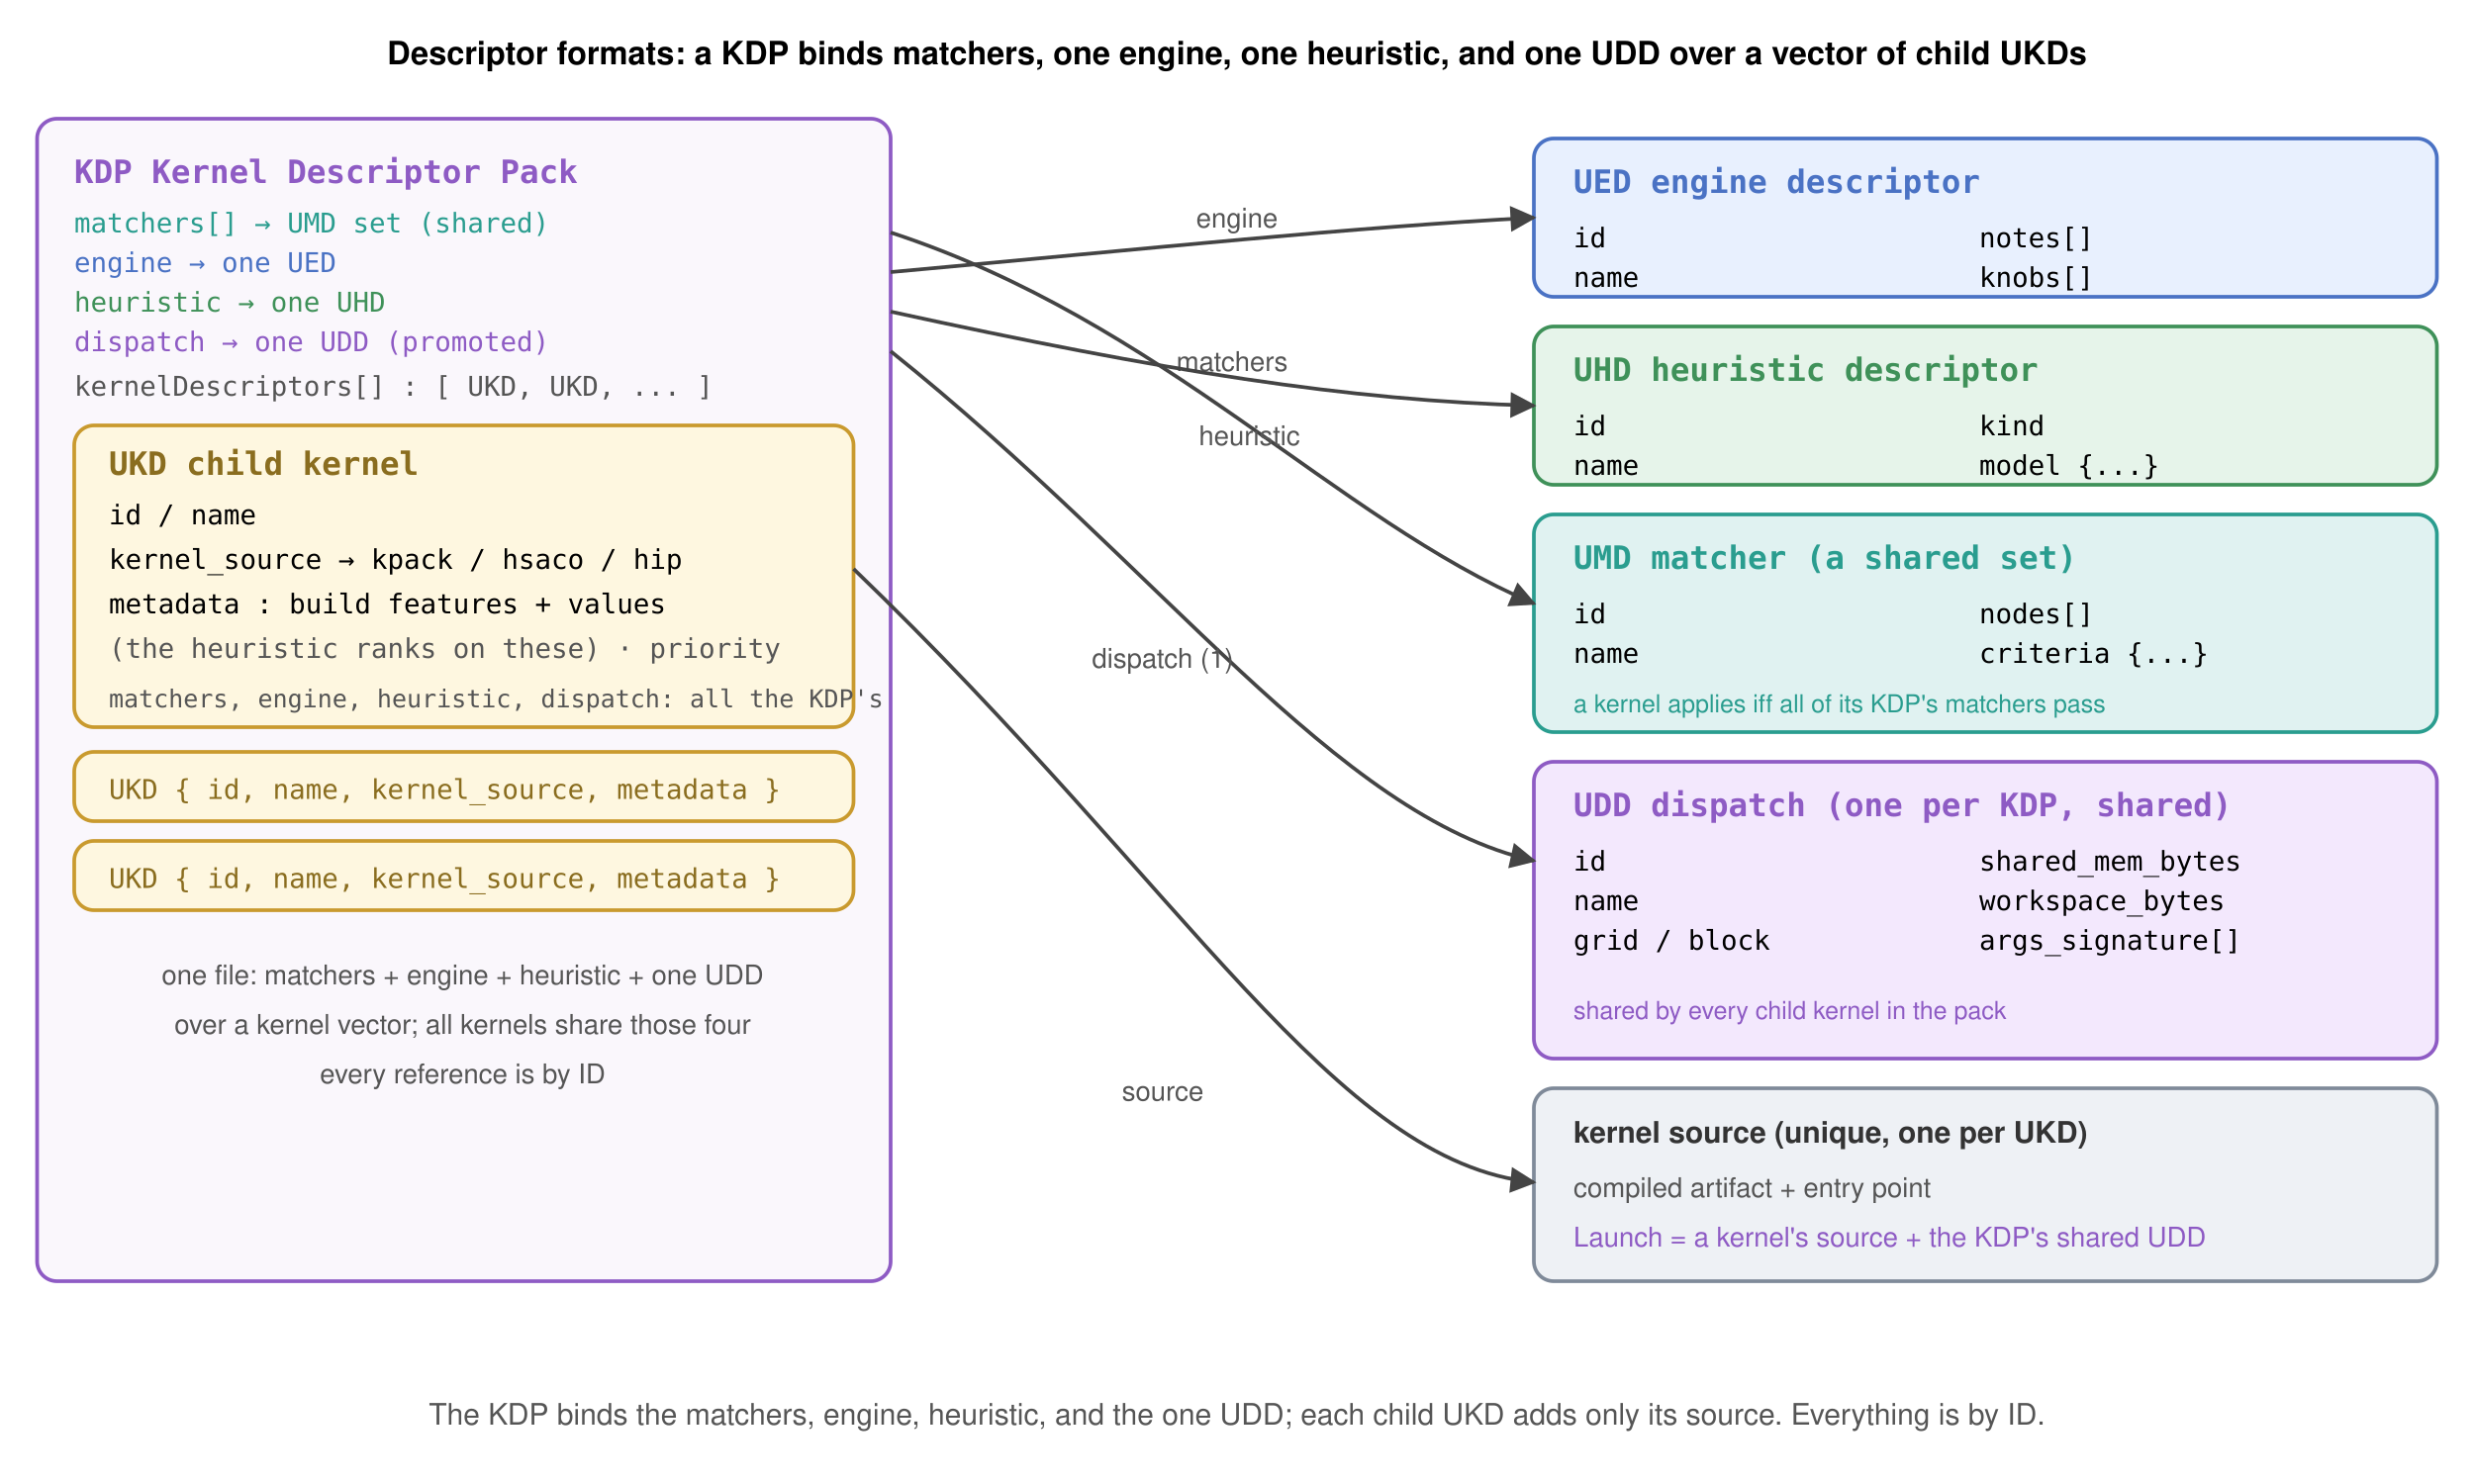
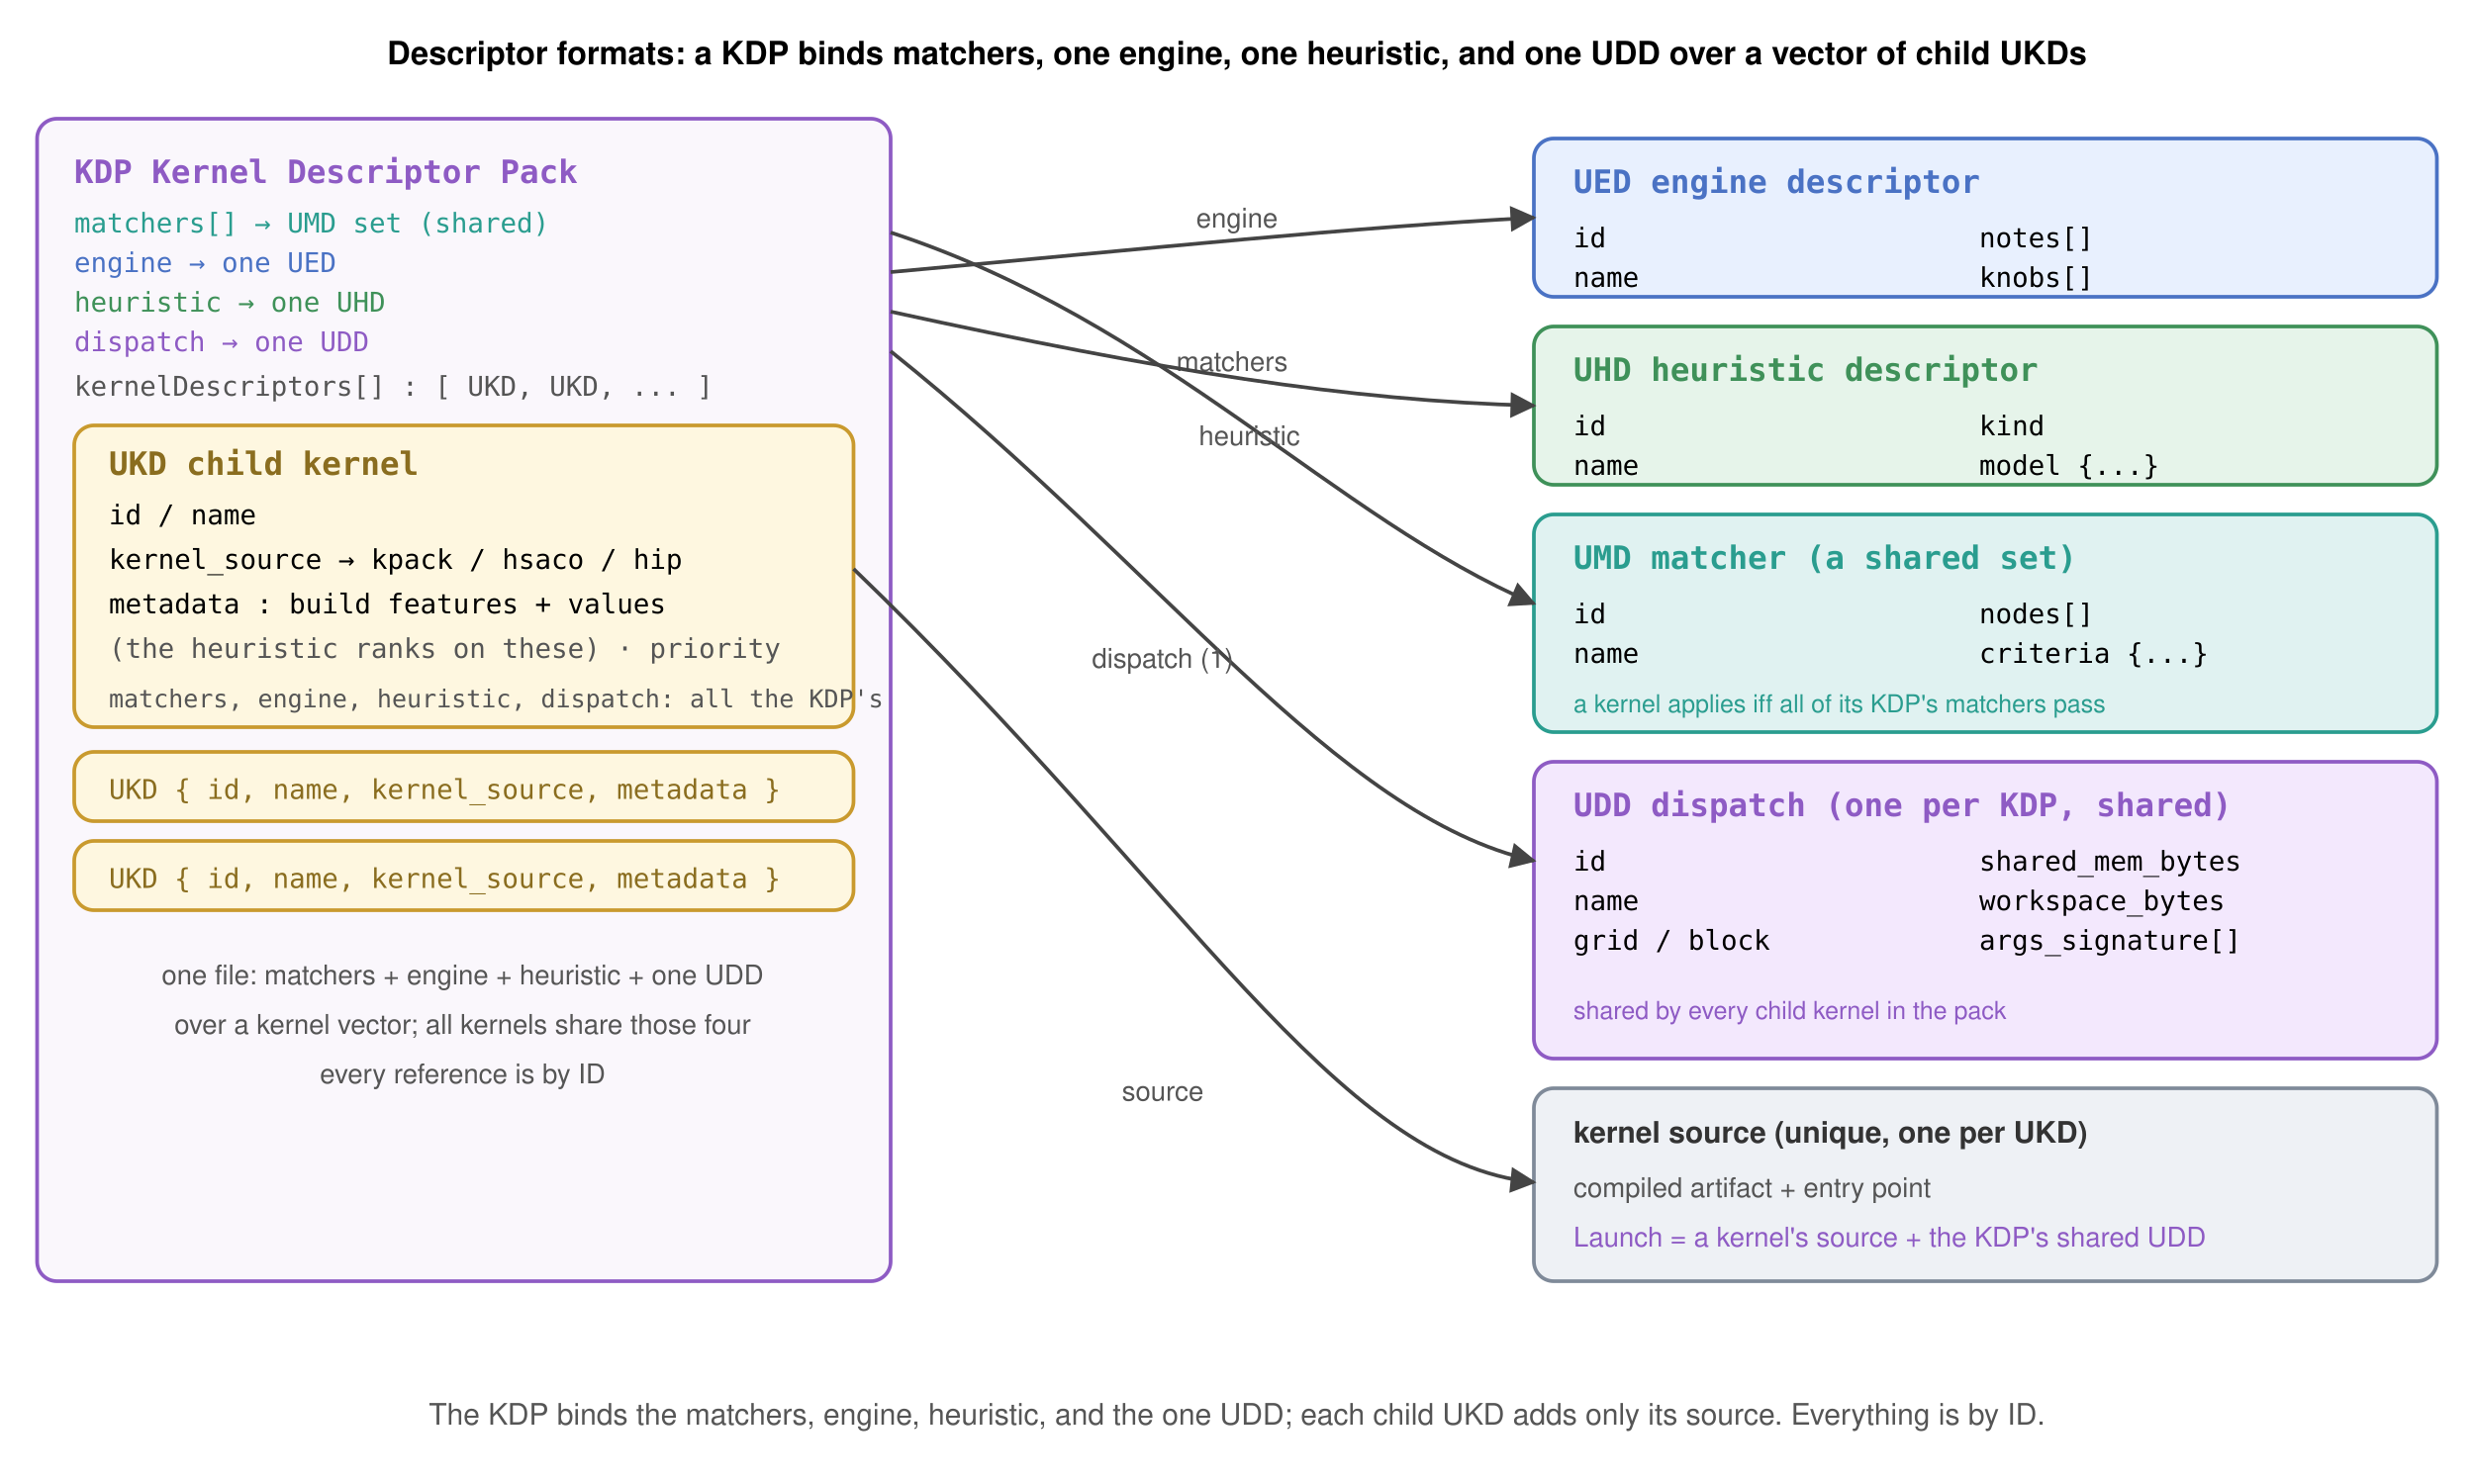
<svg xmlns="http://www.w3.org/2000/svg" viewBox="0 0 1000 600" width="1000" height="600" font-family="'Segoe UI', Helvetica, Arial, sans-serif" font-size="13">
  <rect x="0" y="0" width="100%" height="100%" fill="#ffffff" />
  <defs>
    <marker id="arrowDF" viewBox="0 0 10 10" refX="9" refY="5" markerWidth="7" markerHeight="7" orient="auto-start-reverse">
      <path d="M0 0 L10 5 L0 10 z" fill="#444" />
    </marker>
  </defs>
  <text x="500" y="26" text-anchor="middle" font-weight="600">Descriptor formats: a KDP binds matchers, one engine, one heuristic, and one UDD over a vector of child UKDs</text>
  <rect x="15" y="48" width="345" height="470" rx="8" fill="#faf7fc" stroke="#8e5bc4" stroke-width="1.5" />
  <text x="30" y="74" font-family="Consolas, monospace" font-size="13" fill="#8e5bc4" font-weight="600">KDP  Kernel Descriptor Pack</text>
  <text x="30" y="94" font-family="Consolas, monospace" font-size="11" fill="#2a9d8f">matchers[]          → UMD set (shared)</text>
  <text x="30" y="110" font-family="Consolas, monospace" font-size="11" fill="#4a72c4">engine              → one UED</text>
  <text x="30" y="126" font-family="Consolas, monospace" font-size="11" fill="#3f9159">heuristic           → one UHD</text>
-   <text x="30" y="142" font-family="Consolas, monospace" font-size="11" fill="#8e5bc4">dispatch            → one UDD (promoted)</text>
+   <text x="30" y="142" font-family="Consolas, monospace" font-size="11" fill="#8e5bc4">dispatch            → one UDD</text>
  <text x="30" y="160" font-family="Consolas, monospace" font-size="11" fill="#555">kernelDescriptors[] : [ UKD, UKD, ... ]</text>
  <rect x="30" y="172" width="315" height="122" rx="8" fill="#fef7e0" stroke="#c99a2e" stroke-width="1.5" />
  <text x="44" y="192" font-family="Consolas, monospace" font-size="13" fill="#8a6d1f" font-weight="600">UKD  child kernel</text>
  <text x="44" y="212" font-family="Consolas, monospace" font-size="11">id / name</text>
  <text x="44" y="230" font-family="Consolas, monospace" font-size="11">kernel_source → kpack / hsaco / hip</text>
  <text x="44" y="248" font-family="Consolas, monospace" font-size="11">metadata      : build features + values</text>
  <text x="44" y="266" font-family="Consolas, monospace" font-size="11" fill="#555">(the heuristic ranks on these) · priority</text>
  <text x="44" y="286" font-family="Consolas, monospace" font-size="10" fill="#555">matchers, engine, heuristic, dispatch: all the KDP's</text>
  <rect x="30" y="304" width="315" height="28" rx="8" fill="#fef7e0" stroke="#c99a2e" stroke-width="1.5" />
  <text x="44" y="323" font-family="Consolas, monospace" font-size="11" fill="#8a6d1f">UKD  { id, name, kernel_source, metadata }</text>
  <rect x="30" y="340" width="315" height="28" rx="8" fill="#fef7e0" stroke="#c99a2e" stroke-width="1.5" />
  <text x="44" y="359" font-family="Consolas, monospace" font-size="11" fill="#8a6d1f">UKD  { id, name, kernel_source, metadata }</text>
  <text x="187" y="398" text-anchor="middle" font-size="11" fill="#555">one file: matchers + engine + heuristic + one UDD</text>
  <text x="187" y="418" text-anchor="middle" font-size="11" fill="#555">over a kernel vector; all kernels share those four</text>
  <text x="187" y="438" text-anchor="middle" font-size="11" fill="#555">every reference is by ID</text>
  <rect x="620" y="56" width="365" height="64" rx="8" fill="#e8f0fe" stroke="#4a72c4" stroke-width="1.5" />
  <text x="636" y="78" font-family="Consolas, monospace" font-size="13" fill="#4a72c4" font-weight="600">UED  engine descriptor</text>
  <text x="636" y="100" font-family="Consolas, monospace" font-size="11">id</text>
  <text x="636" y="116" font-family="Consolas, monospace" font-size="11">name</text>
  <text x="800" y="100" font-family="Consolas, monospace" font-size="11">notes[]</text>
  <text x="800" y="116" font-family="Consolas, monospace" font-size="11">knobs[]</text>
  <rect x="620" y="132" width="365" height="64" rx="8" fill="#e6f4ea" stroke="#3f9159" stroke-width="1.5" />
  <text x="636" y="154" font-family="Consolas, monospace" font-size="13" fill="#3f9159" font-weight="600">UHD  heuristic descriptor</text>
  <text x="636" y="176" font-family="Consolas, monospace" font-size="11">id</text>
  <text x="636" y="192" font-family="Consolas, monospace" font-size="11">name</text>
  <text x="800" y="176" font-family="Consolas, monospace" font-size="11">kind</text>
  <text x="800" y="192" font-family="Consolas, monospace" font-size="11">model {...}</text>
  <rect x="620" y="208" width="365" height="88" rx="8" fill="#e0f2f1" stroke="#2a9d8f" stroke-width="1.5" />
  <text x="636" y="230" font-family="Consolas, monospace" font-size="13" fill="#2a9d8f" font-weight="600">UMD  matcher  (a shared set)</text>
  <text x="636" y="252" font-family="Consolas, monospace" font-size="11">id</text>
  <text x="636" y="268" font-family="Consolas, monospace" font-size="11">name</text>
  <text x="800" y="252" font-family="Consolas, monospace" font-size="11">nodes[]</text>
  <text x="800" y="268" font-family="Consolas, monospace" font-size="11">criteria {...}</text>
  <text x="636" y="288" font-size="10" fill="#2a9d8f">a kernel applies iff all of its KDP's matchers pass</text>
  <rect x="620" y="308" width="365" height="120" rx="8" fill="#f3e8fd" stroke="#8e5bc4" stroke-width="1.5" />
  <text x="636" y="330" font-family="Consolas, monospace" font-size="13" fill="#8e5bc4" font-weight="600">UDD  dispatch  (one per KDP, shared)</text>
  <text x="636" y="352" font-family="Consolas, monospace" font-size="11">id</text>
  <text x="636" y="368" font-family="Consolas, monospace" font-size="11">name</text>
  <text x="636" y="384" font-family="Consolas, monospace" font-size="11">grid / block</text>
  <text x="800" y="352" font-family="Consolas, monospace" font-size="11">shared_mem_bytes</text>
  <text x="800" y="368" font-family="Consolas, monospace" font-size="11">workspace_bytes</text>
  <text x="800" y="384" font-family="Consolas, monospace" font-size="11">args_signature[]</text>
  <text x="636" y="412" font-size="10" fill="#8e5bc4">shared by every child kernel in the pack</text>
  <rect x="620" y="440" width="365" height="78" rx="8" fill="#eef1f5" stroke="#7f8a99" stroke-width="1.5" />
  <text x="636" y="462" font-weight="600" font-size="12" fill="#333">kernel source  (unique, one per UKD)</text>
  <text x="636" y="484" font-size="11" fill="#555">compiled artifact + entry point</text>
  <text x="636" y="504" font-size="11" fill="#8e5bc4">Launch = a kernel's source + the KDP's shared UDD</text>
  <path d="M360 94 C 470 130, 540 210, 620 244" fill="none" stroke="#444" stroke-width="1.5" marker-end="url(#arrowDF)" />
  <text x="498" y="150" text-anchor="middle" font-size="11" fill="#555">matchers</text>
  <path d="M360 110 C 470 100, 545 92, 620 88" fill="none" stroke="#444" stroke-width="1.5" marker-end="url(#arrowDF)" />
  <text x="500" y="92" text-anchor="middle" font-size="11" fill="#555">engine</text>
  <path d="M360 126 C 470 150, 545 162, 620 164" fill="none" stroke="#444" stroke-width="1.5" marker-end="url(#arrowDF)" />
  <text x="505" y="180" text-anchor="middle" font-size="11" fill="#555">heuristic</text>
  <path d="M360 142 C 470 230, 540 330, 620 348" fill="none" stroke="#444" stroke-width="1.5" marker-end="url(#arrowDF)" />
  <text x="470" y="270" text-anchor="middle" font-size="11" fill="#555">dispatch (1)</text>
  <path d="M345 230 C 480 360, 540 470, 620 478" fill="none" stroke="#444" stroke-width="1.5" marker-end="url(#arrowDF)" />
  <text x="470" y="445" text-anchor="middle" font-size="11" fill="#555">source</text>
  <text x="500" y="576" text-anchor="middle" font-size="12" fill="#555">The KDP binds the matchers, engine, heuristic, and the one UDD; each child UKD adds only its source. Everything is by ID.</text>
</svg>
